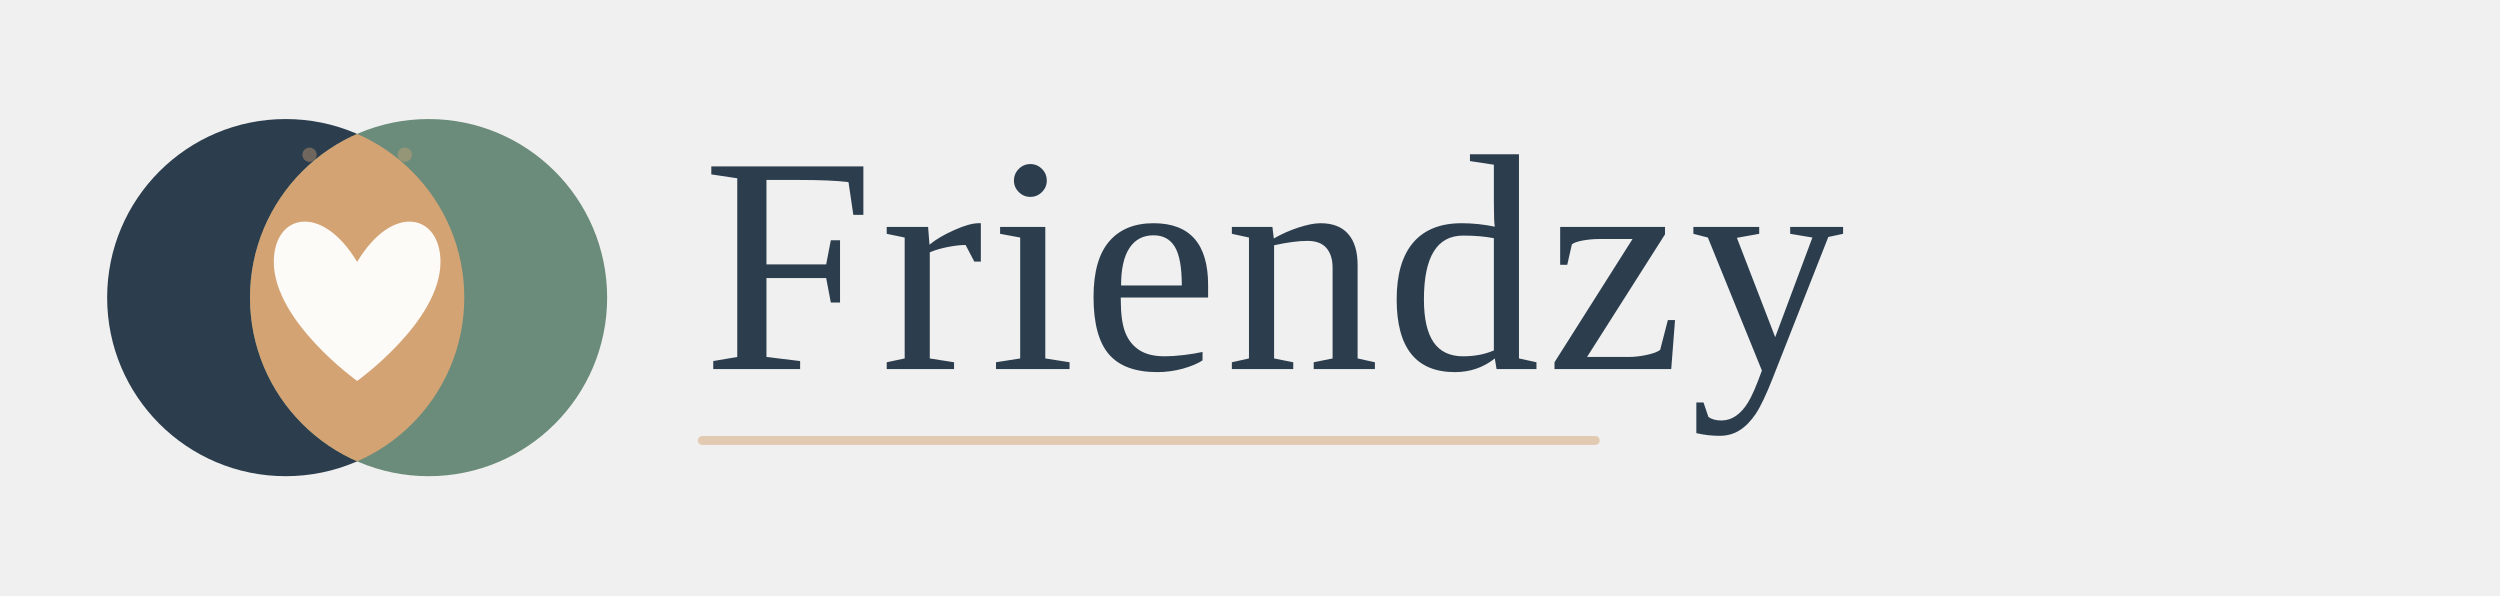
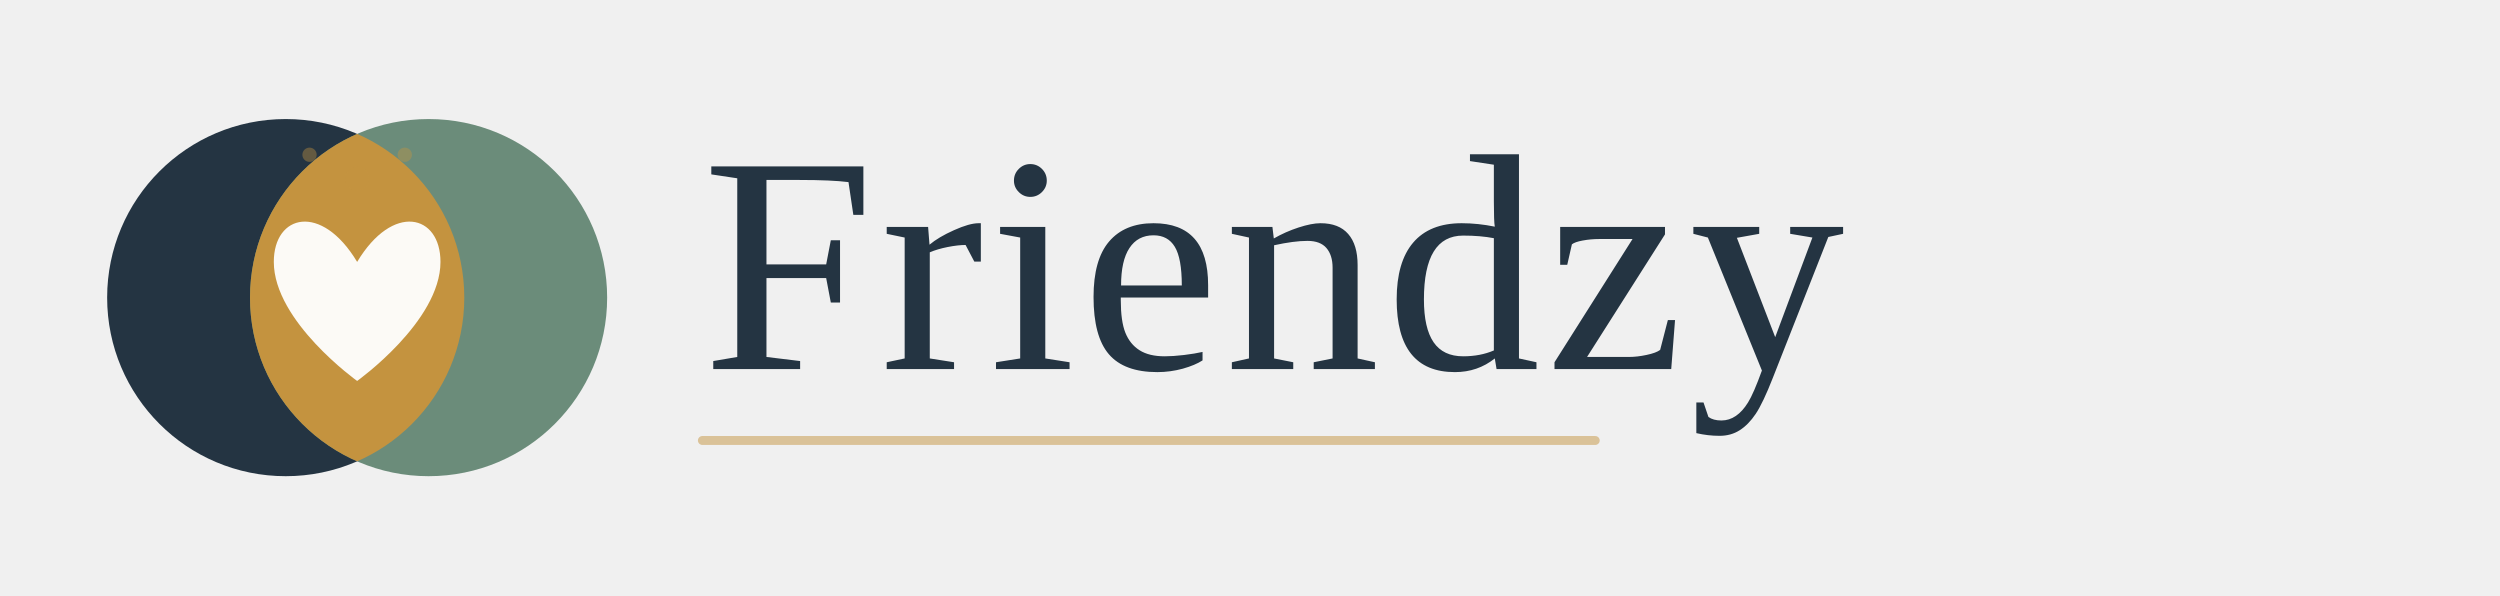
<svg xmlns="http://www.w3.org/2000/svg" viewBox="0 0 420 100" width="420" height="100">
  <defs>
    <clipPath id="left-clip-full">
      <circle cx="38" cy="50" r="30" />
    </clipPath>
-     <linearGradient id="bg-warm" x1="0%" y1="0%" x2="100%" y2="100%">
-       <stop offset="0%" stop-color="#2C3E4E" stop-opacity="0.06" />
-       <stop offset="100%" stop-color="#D4A373" stop-opacity="0.06" />
-     </linearGradient>
  </defs>
-   <rect x="0" y="0" width="420" height="100" rx="20" fill="url(#bg-warm)" opacity="0" />
  <g transform="translate(10, 0)">
-     <circle cx="38" cy="50" r="30" fill="#2C3E4E" />
+     <circle cx="38" cy="50" r="30" fill="#243442" />
    <circle cx="62" cy="50" r="30" fill="#6B8C7A" />
-     <circle cx="62" cy="50" r="30" fill="#D4A373" clip-path="url(#left-clip-full)" />
+     <circle cx="62" cy="50" r="30" fill="#C4933F" clip-path="url(#left-clip-full)" />
    <path d="M50,64 C50,64 36,54 36,44 C36,36 44,34 50,44 C56,34 64,36 64,44 C64,54 50,64 50,64Z" fill="#FFFFFF" fill-opacity="0.95" />
-     <circle cx="50" cy="30" r="2" fill="#D4A373" opacity="0.6" />
-     <circle cx="42" cy="26" r="1.2" fill="#D4A373" opacity="0.4" />
-     <circle cx="58" cy="26" r="1.2" fill="#D4A373" opacity="0.4" />
+     <circle cx="50" cy="30" r="2" fill="#C4933F" opacity="0.6" />
+     <circle cx="42" cy="26" r="1.2" fill="#C4933F" opacity="0.4" />
+     <circle cx="58" cy="26" r="1.2" fill="#C4933F" opacity="0.4" />
  </g>
-   <text x="118" y="62" font-family="Georgia, 'Times New Roman', 'Palatino Linotype', 'Book Antiqua', Palatino, serif" font-size="52" font-weight="400" letter-spacing="1" fill="#2C3E4E">
+   <text x="118" y="62" font-family="Georgia, 'Times New Roman', serif" font-size="52" font-weight="400" letter-spacing="1" fill="#243442">
    Friendzy
  </text>
-   <line x1="118" y1="74" x2="268" y2="74" stroke="#D4A373" stroke-width="1.5" stroke-linecap="round" opacity="0.5" />
+   <line x1="118" y1="74" x2="268" y2="74" stroke="#C4933F" stroke-width="1.5" stroke-linecap="round" opacity="0.5" />
</svg>
